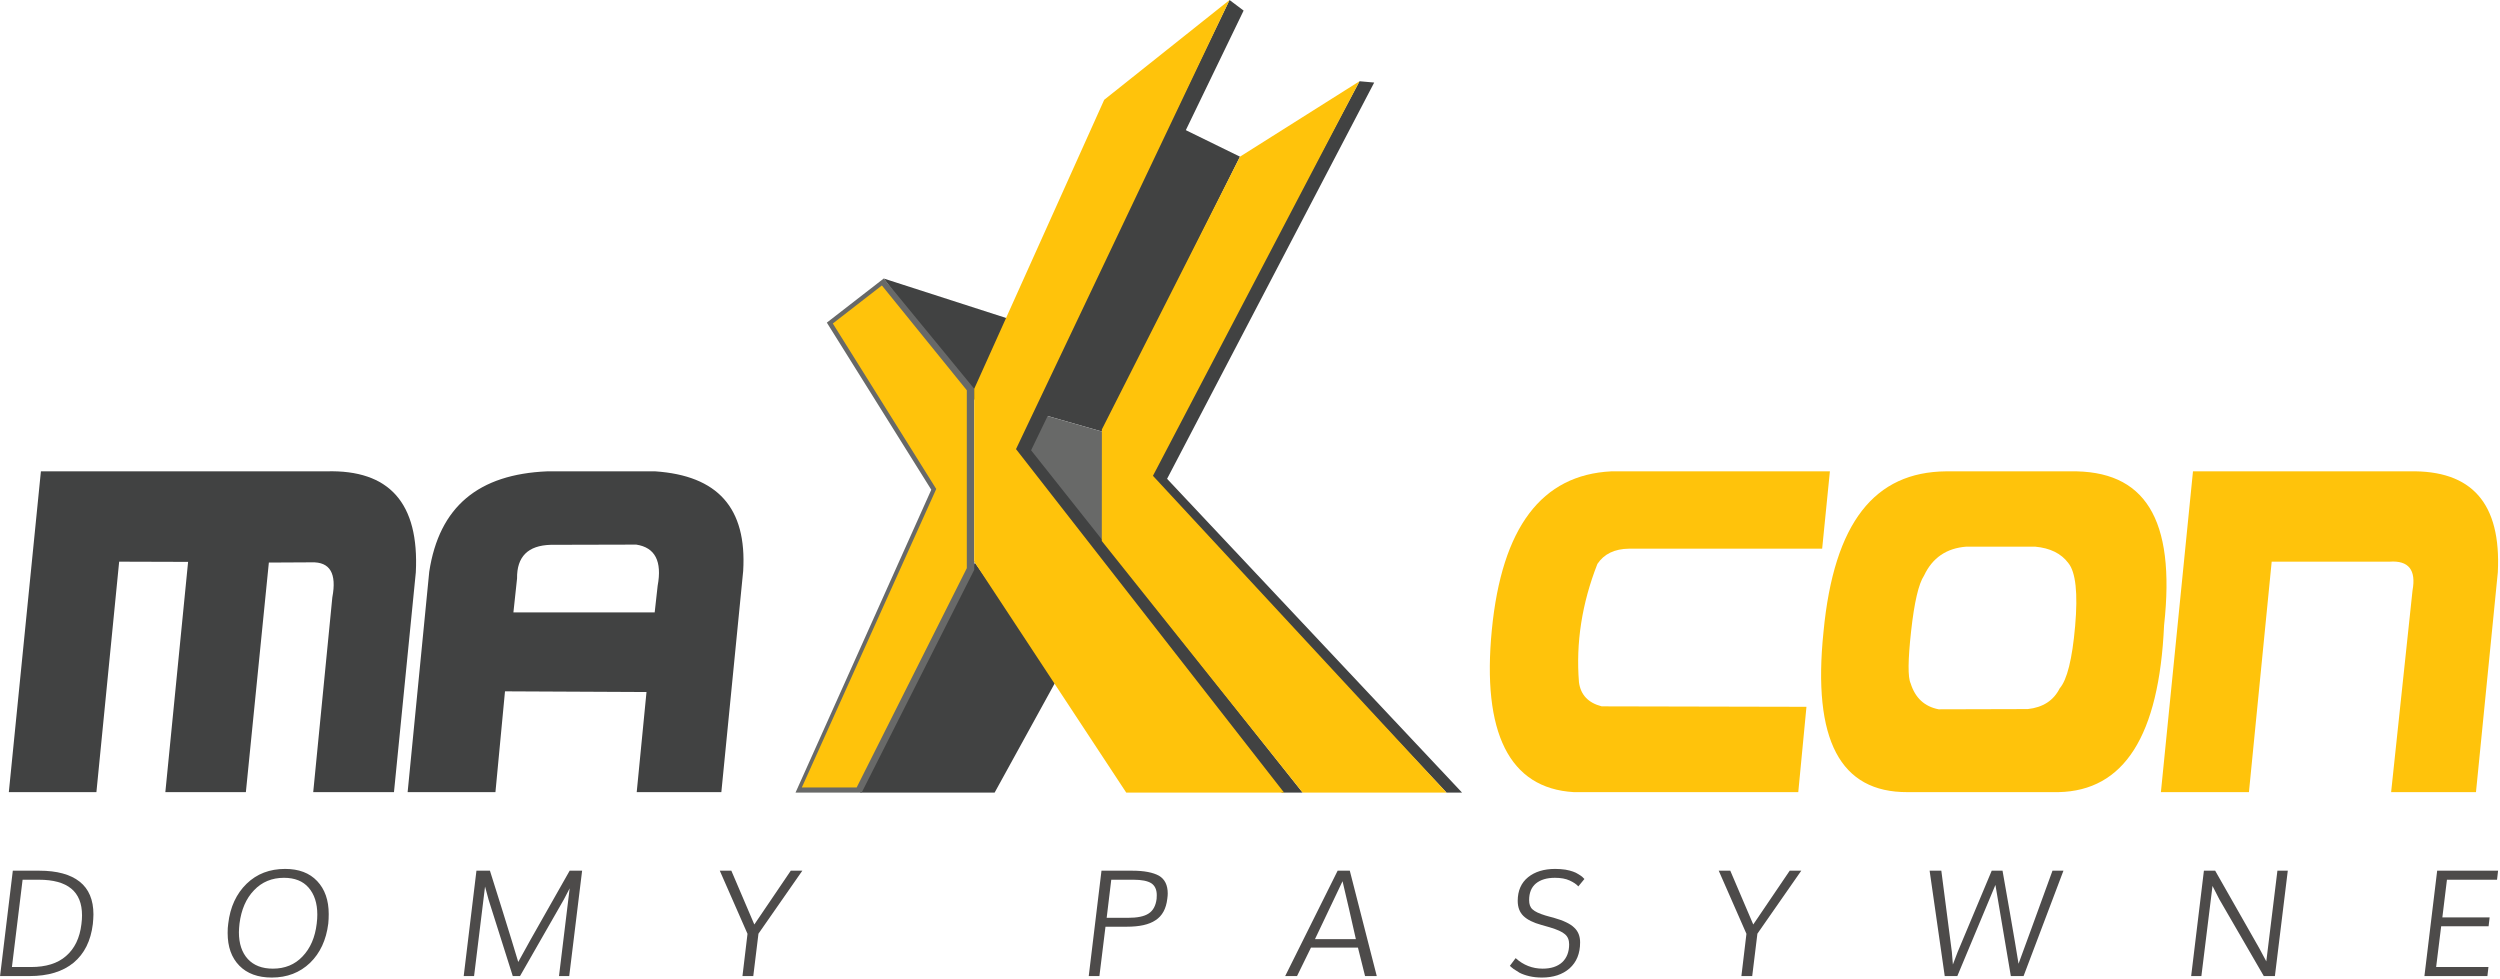
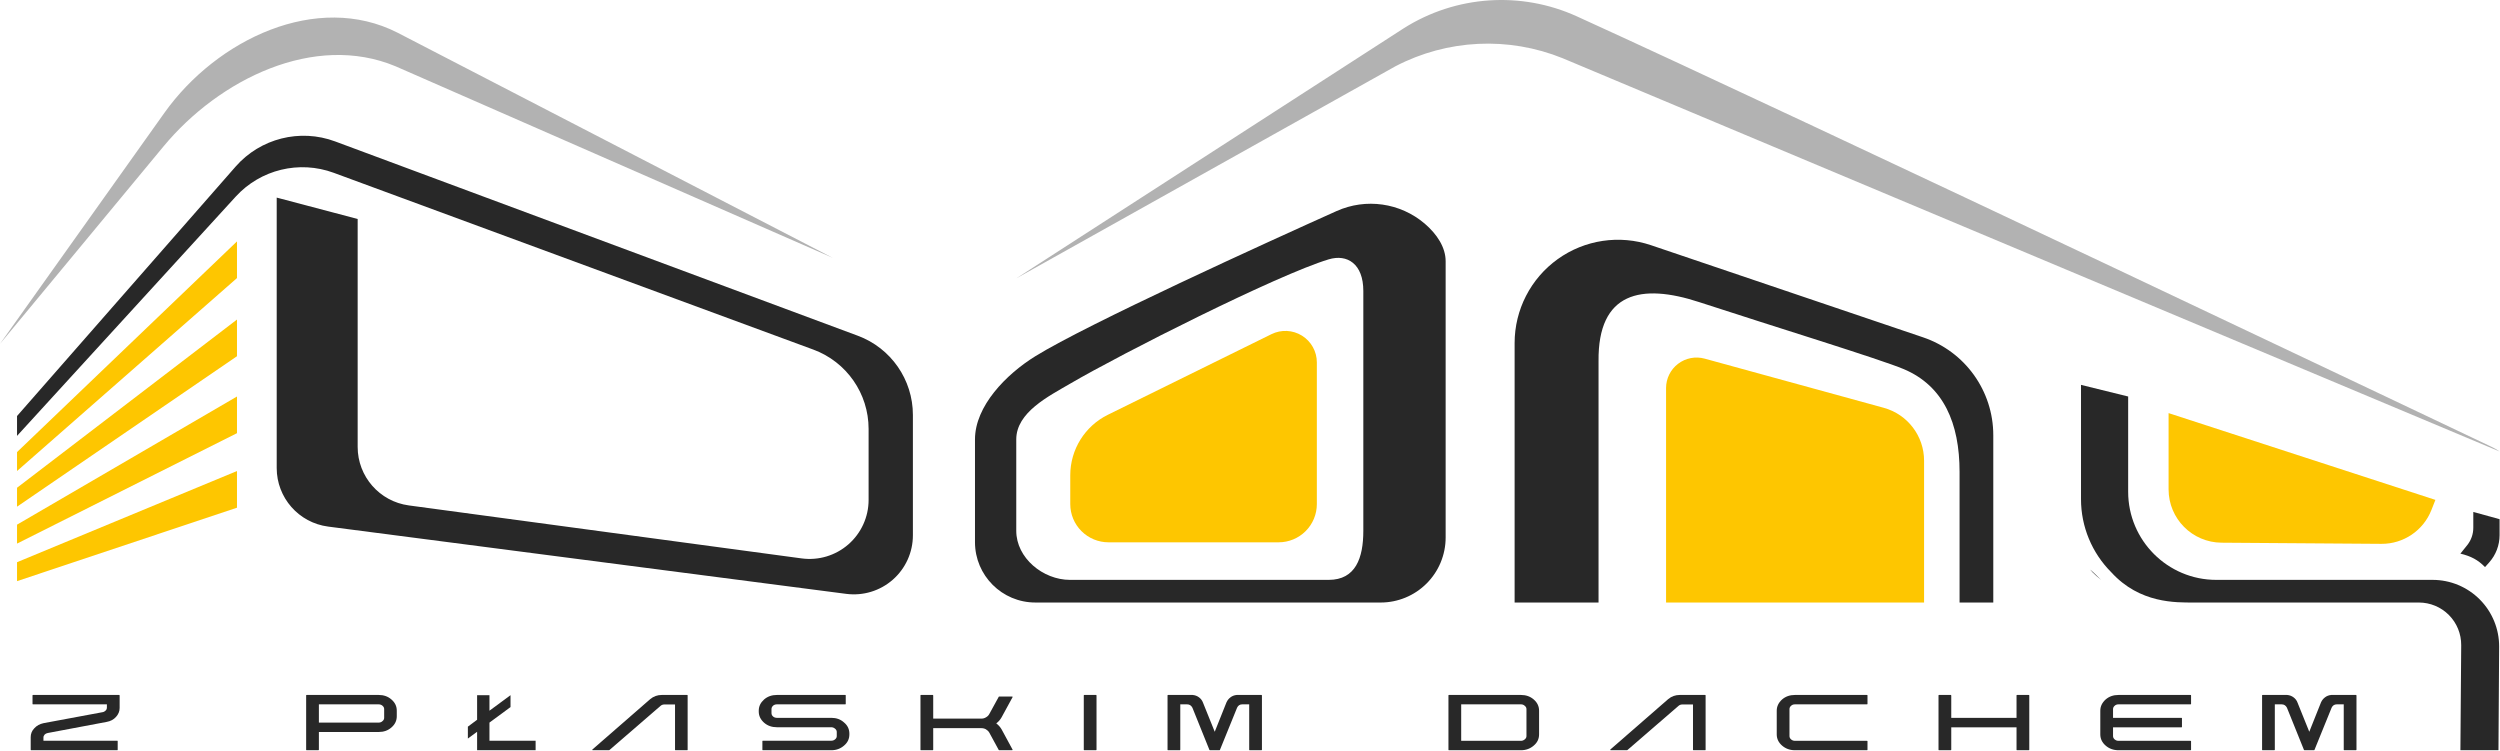
- <svg xmlns="http://www.w3.org/2000/svg" width="100%" height="100%" viewBox="0 0 1122 439" version="1.1" xml:space="preserve" style="fill-rule:evenodd;clip-rule:evenodd;stroke-linejoin:round;stroke-miterlimit:2;">
-   <g transform="matrix(4.16667,0,0,4.16667,610.151,355.729)">
-     <path d="M0,-76.625l1.582,0.142l-22.31,42.682l31.775,33.801l-1.672,0l-32.04,-34.087l22.665,-42.538Z" style="fill:#414242;fill-rule:nonzero;" />
+ <svg xmlns="http://www.w3.org/2000/svg" width="100%" height="100%" viewBox="0 0 2702 811" version="1.1" xml:space="preserve" style="fill-rule:evenodd;clip-rule:evenodd;stroke-linejoin:round;stroke-miterlimit:2;">
+   <g transform="matrix(-0.65609,0,0,0.718505,2742.48,-756.777)">
+     <path d="M2010.75,1811.54C2010.75,1826.78 2017.38,1841.41 2029.19,1852.19C2040.99,1862.97 2057.01,1869.03 2073.7,1869.03L2353.99,1869.03C2370.69,1869.03 2386.7,1862.97 2398.51,1852.19C2410.32,1841.41 2416.95,1826.78 2416.95,1811.54L2416.95,1768.13C2416.95,1729.51 2392.93,1694.25 2355,1677.19C2282.64,1644.62 2162.98,1590.78 2085.52,1555.93C2069.45,1548.69 2050.42,1549.55 2035.21,1558.19C2020,1566.84 2010.75,1582.04 2010.75,1598.4L2010.75,1811.54Z" style="fill:#fec600;" />
  </g>
-   <g transform="matrix(3.74212,1.83239,1.83239,-3.74212,559.442,73.1741)">
-     <path d="M-7.616,0.306l6.681,0l-0.275,-33.12l-6.271,-1.121l-0.135,34.241Z" style="fill:#414242;fill-rule:nonzero;" />
+   <g transform="matrix(0.530396,0,0,0.530396,-173.704,-351.039)">
+     <path d="M891.345,1064.5L891.345,1615.57C891.345,1676.02 936.205,1727.08 996.153,1734.87C1229.58,1765.18 1792.08,1838.23 2051.94,1871.98C2086.26,1876.43 2120.83,1865.9 2146.83,1843.06C2172.83,1820.22 2187.73,1787.28 2187.73,1752.68L2187.73,1507.43C2187.73,1435.46 2142.98,1371.07 2075.52,1346C1832.52,1255.66 1259.5,1042.62 1010.42,950.027C938.728,923.375 858.028,943.78 807.622,1001.3C658.459,1171.52 362.206,1509.6 362.206,1509.6L362.206,1550.06C362.206,1550.06 658.69,1225.68 807.796,1062.54C858.32,1007.26 937.274,988.055 1007.54,1013.96C1239.23,1099.36 1756.05,1289.87 1984.81,1374.2C2052.5,1399.15 2097.47,1463.65 2097.47,1535.79L2097.47,1680.51C2097.47,1715.22 2082.47,1748.24 2056.34,1771.08C2030.21,1793.93 1995.48,1804.37 1961.08,1799.73C1750.28,1771.29 1349.89,1717.28 1160.53,1691.74C1100.85,1683.69 1056.31,1632.74 1056.31,1572.52C1056.31,1407.93 1056.31,1108.08 1056.31,1108.08L891.345,1064.5Z" style="fill:#282828;" />
  </g>
-   <g transform="matrix(4.00635,1.14467,1.14467,-4.00635,477.808,185.102)">
-     <path d="M-1.882,-0.876l6.37,-0l3.752,-11.994l-11.11,7.942l0.988,4.052Z" style="fill:#686968;fill-rule:nonzero;" />
+   <g transform="matrix(1,0,0,1,-343.798,-1238.41)">
+     <path d="M1906.25,1520.83C1906.25,1505.8 1897.01,1491.58 1883.63,1480.11C1857.17,1457.57 1820.11,1452.28 1788.4,1466.52C1714.21,1499.83 1519.06,1588.58 1462.79,1623.41C1431.31,1642.89 1397.56,1677.28 1397.56,1713.28L1397.56,1824.38C1397.56,1860.38 1426.79,1889.61 1462.79,1889.61C1462.79,1889.61 1710.95,1889.62 1835.99,1889.62C1854.62,1889.62 1872.5,1882.22 1885.67,1869.04C1898.85,1855.87 1906.25,1838 1906.25,1819.36L1906.25,1520.83ZM1817.28,1552.84C1817.28,1523.6 1799.92,1512.66 1779.81,1518.73C1724.38,1535.45 1555.68,1620.74 1500.26,1653.17C1477.21,1666.66 1442.18,1684.04 1442.18,1713.28L1442.18,1812.15C1442.18,1841.4 1471.02,1865.14 1500.26,1865.14L1779.81,1865.14C1809.05,1865.14 1817.28,1841.4 1817.28,1812.15L1817.28,1552.84Z" style="fill:#282828;" />
  </g>
-   <g transform="matrix(4.16667,0,0,4.16667,551.817,355.729)">
-     <path d="M0,-85.375l1.516,1.141l-22.891,47.359l29.25,36.875l-2.25,-0l-29.125,-36.75l23.5,-48.625Z" style="fill:#414242;fill-rule:nonzero;" />
+   <g transform="matrix(0.530396,0,0,0.530396,-173.704,-351.039)">
+     <path d="M362.206,1583.07L810.418,1153.77L810.418,1228.49L362.206,1621.65L362.206,1583.07Z" style="fill:#fec600;" />
  </g>
-   <g transform="matrix(-1.86108,3.72794,3.72794,1.86108,473.447,333.989)">
-     <path d="M-14.053,-16.446l28.095,0l-6.472,12.965l-13.944,0.556l-7.331,-13.631" style="fill:#414242;fill-rule:nonzero;" />
+   <g transform="matrix(0.530396,0,0,0.530396,-173.704,-312.495)">
+     <path d="M362.206,1583.07L810.418,1240.32L810.418,1315.04L362.206,1621.65L362.206,1583.07Z" style="fill:#fec600;" />
  </g>
-   <g transform="matrix(4.16667,0,0,4.16667,396.609,180.837)">
-     <path d="M0,-13.401l10.048,13.401l3.521,-9.027l-13.569,-4.374Z" style="fill:#414242;fill-rule:nonzero;" />
+   <g transform="matrix(0.530396,0,0,0.530396,-173.704,-272.599)">
+     <path d="M362.206,1583.07L810.418,1321.91L810.418,1396.64L362.206,1621.65L362.206,1583.07Z" style="fill:#fec600;" />
  </g>
-   <g transform="matrix(4.16667,0,0,4.16667,371.088,335.938)">
-     <path d="M0,-45.875l6.125,-4.75l9.75,11.875l0,19.5l-12.125,24l-7.125,0l14.625,-32.625l-11.25,-18Z" style="fill:#686968;fill-rule:nonzero;" />
+   <g transform="matrix(0.530396,0,0,0.530396,-173.704,-232.026)">
+     <path d="M362.206,1583.07L810.418,1397.27L810.418,1471.99L362.206,1621.65L362.206,1583.07Z" style="fill:#fec600;" />
  </g>
-   <g transform="matrix(4.16667,0,0,4.16667,3.96167,210.722)">
-     <path d="M0,34.748l3.455,-34.552l30.753,0c6.795,-0.196 10.005,3.43 9.63,10.879l-2.353,23.673l-8.698,0l2.058,-20.978c0.49,-2.58 -0.254,-3.837 -2.23,-3.773l-4.607,0.025l-2.475,24.726l-8.674,0l2.45,-24.8l-7.425,-0.023l-2.45,24.823l-9.434,0Z" style="fill:#414242;fill-rule:nonzero;" />
+   <g transform="matrix(1,0,0,1,-287.936,-1238.41)">
+     <path d="M2015.64,1889.61L1924.93,1889.61L1924.93,1609.21C1924.93,1573.22 1942.28,1539.44 1971.52,1518.47C2000.77,1497.5 2038.33,1491.9 2072.42,1503.45C2168.34,1535.93 2289.47,1576.95 2366.43,1603.01C2411.77,1618.37 2442.28,1660.91 2442.28,1708.78L2442.28,1889.61L2405.83,1889.61L2405.83,1748.39C2405.83,1695.84 2388.62,1655.62 2345.65,1637.41C2320.28,1626.66 2202.06,1590.37 2124.32,1564.9C2061.89,1544.45 2014.87,1554.04 2015.64,1628.7L2015.64,1889.61Z" style="fill:#282828;" />
  </g>
-   <g transform="matrix(4.16667,0,0,4.16667,232.054,307.415)">
-     <path d="M0,-11.469l-0.392,3.65l15.217,-0l0.319,-2.867c0.49,-2.644 -0.278,-4.123 -2.304,-4.433l-9.213,0.023c-2.451,0.066 -3.66,1.275 -3.627,3.627m-11.786,23.011l2.328,-23.745c1.078,-7.026 5.317,-10.497 12.717,-10.808l11.615,0c6.73,0.458 9.891,3.921 9.483,10.733l-2.352,23.82l-9.116,0l1.054,-10.782l-15.242,-0.075l-1.029,10.857l-9.458,0Z" style="fill:#414242;fill-rule:nonzero;" />
+   <g transform="matrix(1,0,0,-1,295.079,2279.9)">
+     <path d="M2334.11,1653.17C2353.25,1653.17 2371.61,1645.53 2385.1,1631.95C2398.6,1618.36 2406.12,1599.96 2405.99,1580.81C2405.65,1529.26 2405.26,1469.05 2405.26,1469.05L2364.13,1469.05C2364.13,1469.05 2364.63,1535.44 2364.99,1582.6C2365.08,1594.79 2360.3,1606.52 2351.71,1615.17C2343.12,1623.83 2331.43,1628.69 2319.24,1628.69C2237.53,1628.69 2075.8,1628.7 2075.8,1628.7C2056.71,1628.7 2017.59,1627.54 1986.78,1661.4C1965.84,1682.34 1954.07,1710.75 1954.07,1740.36L1954.07,1863.93L2005.04,1851.36L2005.04,1748.39C2005.04,1695.84 2047.71,1653.17 2100.27,1653.17L2334.11,1653.17Z" style="fill:#282828;" />
  </g>
-   <g transform="matrix(1.33029,0,0,1.33029,-99.2809,-296.672)">
-     <g transform="matrix(50,0,0,50,71.6036,552.308)">
-       <path d="M0.141,-0.061l0.129,0c0.1,0 0.179,-0.024 0.236,-0.074c0.058,-0.05 0.093,-0.122 0.104,-0.216c0.003,-0.022 0.004,-0.041 0.004,-0.059c0,-0.16 -0.097,-0.24 -0.291,-0.24l-0.11,-0l-0.072,0.589Zm-0.08,0.061l0.086,-0.711l0.179,0c0.119,0 0.21,0.025 0.272,0.074c0.062,0.049 0.093,0.123 0.093,0.221c-0,0.02 -0.002,0.042 -0.004,0.065c-0.014,0.114 -0.057,0.2 -0.13,0.261c-0.073,0.06 -0.172,0.09 -0.297,0.09l-0.199,-0Z" style="fill:#4d4b4a;fill-rule:nonzero;" />
+   <g transform="matrix(1,0,0,1,-343.798,-1238.41)">
+     <path d="M3045.34,1799.54L3045.34,1816.82C3045.34,1827.67 3041.35,1838.14 3034.13,1846.25C3031.59,1849.1 3029.62,1851.32 3029.62,1851.32C3021.94,1843.47 3014.48,1839.56 3003.01,1836.77C3003.01,1836.77 3006.73,1832.14 3010.32,1827.66C3014.61,1822.32 3016.94,1815.68 3016.94,1808.84C3016.94,1801.02 3016.94,1791.72 3016.94,1791.72L3045.34,1799.54Z" style="fill:#282828;" />
+   </g>
+   <g transform="matrix(1,0,0,-1,274.818,2279.9)">
+     <path d="M1986.78,1661.4C1988.25,1659.94 1989.75,1658.51 1991.29,1657.14C1992.83,1655.77 1994.41,1654.44 1996.02,1653.17C1996.02,1653.17 1978.45,1670.56 1986.78,1661.4Z" style="fill:#353535;" />
+   </g>
+   <g transform="matrix(1,0,0,1,-287.936,-1238.41)">
+     <path d="M2088.62,1889.62L2088.62,1657.83C2088.62,1647.54 2093.42,1637.84 2101.6,1631.6C2109.78,1625.36 2120.41,1623.3 2130.33,1626.02C2182.38,1640.31 2270.96,1664.63 2323.87,1679.16C2349.63,1686.23 2367.48,1709.64 2367.48,1736.35C2367.48,1794.93 2367.48,1889.62 2367.48,1889.62L2088.62,1889.62Z" style="fill:#fec600;" />
+   </g>
+   <g transform="matrix(1,0,0,1,-287.936,-1238.41)">
+     <path d="M2631.74,1684.9L2920.12,1778.69C2920.12,1778.69 2918.31,1783.29 2915.81,1789.64C2907.09,1811.84 2885.59,1826.37 2861.74,1826.2C2816.16,1825.87 2740.92,1825.33 2688.97,1824.95C2657.3,1824.72 2631.74,1798.98 2631.74,1767.3L2631.74,1684.9Z" style="fill:#fec600;" />
+   </g>
+   <g transform="matrix(2.81071,0,7.43891e-15,2.44827,-1225.65,-4980.17)">
+     <g transform="matrix(50,0,0,50,447.869,2365.35)">
+       <path d="M0.684,-0.484C0.684,-0.485 0.683,-0.486 0.682,-0.487C0.682,-0.488 0.681,-0.488 0.679,-0.488L0.018,-0.488C0.017,-0.488 0.016,-0.488 0.015,-0.487C0.015,-0.486 0.014,-0.485 0.014,-0.484L0.014,-0.409C0.014,-0.408 0.015,-0.407 0.015,-0.406C0.016,-0.405 0.017,-0.405 0.018,-0.405L0.586,-0.405L0.586,-0.377C0.586,-0.367 0.583,-0.358 0.577,-0.351C0.57,-0.343 0.563,-0.338 0.553,-0.336L0.099,-0.239C0.07,-0.232 0.046,-0.217 0.028,-0.194C0.009,-0.172 0,-0.145 0,-0.116L0,-0.004C0,-0.003 0,-0.002 0.001,-0.001C0.002,-0 0.003,-0 0.004,-0L0.666,-0C0.667,-0 0.667,-0 0.668,-0.001C0.669,-0.002 0.669,-0.003 0.669,-0.004L0.669,-0.08C0.669,-0.081 0.669,-0.082 0.668,-0.083C0.667,-0.084 0.667,-0.084 0.666,-0.084L0.098,-0.084L0.098,-0.112C0.098,-0.122 0.101,-0.13 0.107,-0.138C0.113,-0.145 0.121,-0.15 0.131,-0.152L0.584,-0.25C0.614,-0.256 0.638,-0.271 0.656,-0.294C0.674,-0.317 0.684,-0.343 0.684,-0.373L0.684,-0.484Z" style="fill:#282828;fill-rule:nonzero;" />
    </g>
-     <g transform="matrix(50,0,0,50,148.982,552.308)">
-       <path d="M0.354,-0.05c0.081,0 0.148,-0.027 0.2,-0.082c0.053,-0.055 0.085,-0.129 0.096,-0.222c0.003,-0.023 0.004,-0.043 0.004,-0.061c-0,-0.077 -0.02,-0.137 -0.059,-0.182c-0.038,-0.044 -0.094,-0.066 -0.166,-0.066c-0.081,-0 -0.149,0.028 -0.202,0.084c-0.054,0.056 -0.086,0.131 -0.098,0.225c-0.002,0.021 -0.004,0.041 -0.004,0.058c0,0.077 0.02,0.137 0.06,0.181c0.04,0.043 0.096,0.065 0.169,0.065Zm-0.007,0.06c-0.094,0 -0.167,-0.027 -0.219,-0.08c-0.053,-0.054 -0.079,-0.127 -0.079,-0.221c-0,-0.023 0.001,-0.044 0.004,-0.063c0.013,-0.112 0.055,-0.202 0.124,-0.269c0.069,-0.067 0.156,-0.1 0.26,-0.1c0.092,-0 0.164,0.027 0.216,0.082c0.052,0.055 0.078,0.129 0.078,0.223c0,0.023 -0.001,0.044 -0.003,0.064c-0.014,0.111 -0.055,0.199 -0.123,0.265c-0.069,0.066 -0.155,0.099 -0.258,0.099Z" style="fill:#4d4b4a;fill-rule:nonzero;" />
+     <g transform="matrix(50,0,0,50,553.787,2365.35)">
+       <path d="M0,-0.484C0,-0.485 0,-0.486 0.001,-0.487C0.002,-0.488 0.003,-0.488 0.004,-0.488L0.558,-0.488C0.597,-0.488 0.629,-0.475 0.656,-0.448C0.684,-0.42 0.697,-0.388 0.697,-0.349L0.697,-0.3C0.697,-0.262 0.684,-0.229 0.656,-0.201C0.629,-0.174 0.597,-0.161 0.558,-0.161L0.098,-0.161L0.098,-0.004C0.098,-0.003 0.097,-0.002 0.096,-0.001C0.096,-0 0.095,-0 0.093,-0L0.004,-0C0.003,-0 0.002,-0 0.001,-0.001C0,-0.002 0,-0.003 0,-0.004L0,-0.484ZM0.558,-0.244C0.569,-0.244 0.579,-0.248 0.587,-0.257C0.596,-0.265 0.6,-0.275 0.6,-0.286L0.6,-0.363C0.6,-0.375 0.596,-0.384 0.587,-0.393C0.579,-0.401 0.569,-0.405 0.558,-0.405L0.098,-0.405L0.098,-0.244L0.558,-0.244Z" style="fill:#282828;fill-rule:nonzero;" />
    </g>
-     <g transform="matrix(50,0,0,50,228.02,552.308)">
-       <path d="M0.061,-0l0.086,-0.711l0.091,0c0.006,0.02 0.033,0.107 0.082,0.261c0.048,0.155 0.085,0.273 0.109,0.355c0.044,-0.082 0.111,-0.2 0.199,-0.355c0.088,-0.154 0.137,-0.241 0.148,-0.261l0.084,0l-0.087,0.711l-0.069,-0l0.072,-0.592l-0.039,0.075l-0.296,0.517l-0.049,-0l-0.163,-0.515l-0.024,-0.089l-0.074,0.604l-0.07,-0Z" style="fill:#4d4b4a;fill-rule:nonzero;" />
+     <g transform="matrix(50,0,0,50,615.975,2365.35)">
+       <path d="M0.071,-0.163L-0,-0.103L0,-0.208L0.071,-0.269L0.071,-0.486L0.166,-0.486L0.166,-0.349L0.328,-0.486L0.328,-0.381L0.166,-0.244L0.166,-0.084L0.521,-0.084L0.521,-0L0.071,-0L0.071,-0.163Z" style="fill:#282828;fill-rule:nonzero;" />
    </g>
-     <g transform="matrix(50,0,0,50,314.065,552.308)">
-       <path d="M0.221,-0l0.034,-0.285l-0.187,-0.426l0.078,0l0.155,0.363l0.246,-0.363l0.078,0l-0.296,0.425l-0.035,0.286l-0.073,0Z" style="fill:#4d4b4a;fill-rule:nonzero;" />
+     <g transform="matrix(50,0,0,50,663.782,2365.35)">
+       <path d="M0.446,-0.451C0.472,-0.476 0.502,-0.488 0.535,-0.488L0.73,-0.488C0.731,-0.488 0.732,-0.488 0.733,-0.487C0.734,-0.486 0.734,-0.485 0.734,-0.484L0.734,-0.004C0.734,-0.003 0.734,-0.002 0.733,-0.001C0.732,-0 0.731,-0 0.73,-0L0.641,-0C0.64,-0 0.639,-0 0.638,-0.001C0.637,-0.002 0.637,-0.003 0.637,-0.004L0.637,-0.404L0.555,-0.404C0.544,-0.404 0.534,-0.4 0.526,-0.392L0.132,-0.001C0.131,-0 0.13,-0 0.129,-0L0.005,-0C0.003,-0 0.002,-0.001 0.001,-0.002C0,-0.004 0.001,-0.006 0.002,-0.007L0.446,-0.451Z" style="fill:#282828;fill-rule:nonzero;" />
    </g>
-     <g transform="matrix(50,0,0,50,438.889,552.308)">
-       <path d="M0.061,-0l0.086,-0.711l0.208,0c0.08,0 0.14,0.012 0.18,0.034c0.039,0.023 0.059,0.063 0.059,0.12c-0,0.01 -0.001,0.022 -0.003,0.036c-0.008,0.067 -0.034,0.115 -0.079,0.144c-0.044,0.03 -0.109,0.044 -0.194,0.044l-0.144,0l-0.041,0.333l-0.072,-0Zm0.121,-0.393l0.143,0c0.063,0 0.11,-0.009 0.14,-0.029c0.03,-0.019 0.048,-0.052 0.054,-0.099c0.001,-0.009 0.001,-0.018 0.001,-0.025c0,-0.038 -0.013,-0.065 -0.038,-0.081c-0.025,-0.015 -0.064,-0.023 -0.118,-0.023l-0.151,-0l-0.031,0.257Z" style="fill:#4d4b4a;fill-rule:nonzero;" />
+     <g transform="matrix(50,0,0,50,727.825,2365.35)">
+       <path d="M0.098,-0.363C0.098,-0.375 0.102,-0.384 0.11,-0.393C0.118,-0.401 0.128,-0.405 0.139,-0.405L0.666,-0.405C0.667,-0.405 0.667,-0.405 0.668,-0.406C0.669,-0.407 0.669,-0.408 0.669,-0.409L0.669,-0.484C0.669,-0.485 0.669,-0.486 0.668,-0.487C0.667,-0.488 0.667,-0.488 0.666,-0.488L0.139,-0.488C0.101,-0.488 0.068,-0.475 0.041,-0.448C0.014,-0.42 0,-0.388 0,-0.349L0,-0.342C0,-0.303 0.014,-0.271 0.041,-0.243C0.068,-0.216 0.101,-0.203 0.139,-0.203L0.558,-0.203C0.569,-0.203 0.579,-0.198 0.587,-0.19C0.596,-0.182 0.6,-0.172 0.6,-0.161L0.6,-0.125C0.6,-0.114 0.596,-0.104 0.587,-0.096C0.579,-0.088 0.569,-0.084 0.558,-0.084L0.032,-0.084C0.031,-0.084 0.03,-0.084 0.029,-0.083C0.028,-0.082 0.028,-0.081 0.028,-0.08L0.028,-0.004C0.028,-0.003 0.028,-0.002 0.029,-0.001C0.03,-0 0.031,-0 0.032,-0L0.558,-0C0.597,-0 0.629,-0.014 0.656,-0.041C0.684,-0.068 0.697,-0.101 0.697,-0.14L0.697,-0.146C0.697,-0.185 0.684,-0.218 0.656,-0.245C0.629,-0.273 0.597,-0.286 0.558,-0.286L0.139,-0.286C0.128,-0.286 0.118,-0.29 0.11,-0.298C0.102,-0.306 0.098,-0.316 0.098,-0.328L0.098,-0.363Z" style="fill:#282828;fill-rule:nonzero;" />
    </g>
-     <g transform="matrix(50,0,0,50,509.162,552.308)">
-       <path d="M-0.019,-0l0.354,-0.711l0.082,0l0.182,0.711l-0.079,-0l-0.048,-0.192l-0.317,-0l-0.094,0.192l-0.08,-0Zm0.201,-0.249l0.276,0c-0.031,-0.139 -0.061,-0.269 -0.09,-0.391c-0.042,0.087 -0.104,0.218 -0.186,0.391Z" style="fill:#4d4b4a;fill-rule:nonzero;" />
+     <g transform="matrix(50,0,0,50,790.013,2365.35)">
+       <path d="M0.624,-0.184C0.614,-0.204 0.6,-0.222 0.583,-0.237C0.6,-0.252 0.614,-0.27 0.624,-0.291L0.708,-0.468C0.709,-0.47 0.709,-0.471 0.708,-0.472C0.707,-0.474 0.706,-0.474 0.705,-0.474L0.606,-0.474C0.604,-0.474 0.603,-0.473 0.602,-0.472L0.529,-0.319C0.523,-0.306 0.514,-0.297 0.503,-0.29C0.492,-0.282 0.48,-0.279 0.466,-0.279L0.098,-0.279L0.098,-0.484C0.098,-0.485 0.097,-0.486 0.096,-0.487C0.096,-0.488 0.095,-0.488 0.093,-0.488L0.004,-0.488C0.003,-0.488 0.002,-0.488 0.001,-0.487C0,-0.486 0,-0.485 0,-0.484L0,-0.004C0,-0.003 0,-0.002 0.001,-0.001C0.002,-0 0.003,-0 0.004,-0L0.093,-0C0.095,-0 0.096,-0 0.096,-0.001C0.097,-0.002 0.098,-0.003 0.098,-0.004L0.098,-0.195L0.466,-0.195C0.48,-0.195 0.492,-0.192 0.503,-0.185C0.514,-0.177 0.523,-0.168 0.529,-0.156L0.602,-0.002C0.603,-0.001 0.604,-0 0.606,-0L0.705,-0C0.706,-0 0.707,-0.001 0.708,-0.002C0.709,-0.003 0.709,-0.005 0.708,-0.006L0.624,-0.184Z" style="fill:#282828;fill-rule:nonzero;" />
    </g>
-     <g transform="matrix(50,0,0,50,582.463,552.308)">
-       <path d="M0.431,-0.214c0,-0.029 -0.009,-0.052 -0.028,-0.068c-0.019,-0.017 -0.053,-0.032 -0.103,-0.047c-0.002,-0.001 -0.02,-0.006 -0.056,-0.016c-0.055,-0.015 -0.095,-0.035 -0.121,-0.06c-0.026,-0.025 -0.039,-0.059 -0.039,-0.103c0,-0.068 0.024,-0.122 0.07,-0.159c0.046,-0.037 0.107,-0.056 0.183,-0.056c0.025,-0 0.048,0.002 0.069,0.005c0.021,0.004 0.038,0.008 0.051,0.013c0.013,0.004 0.026,0.011 0.037,0.018c0.012,0.007 0.02,0.013 0.025,0.017c0.004,0.004 0.009,0.009 0.015,0.015l-0.041,0.05c-0.013,-0.015 -0.033,-0.028 -0.059,-0.04c-0.026,-0.012 -0.059,-0.018 -0.099,-0.018c-0.055,-0 -0.097,0.013 -0.128,0.038c-0.031,0.026 -0.046,0.063 -0.046,0.113c-0,0.027 0.007,0.048 0.023,0.062c0.016,0.015 0.044,0.028 0.086,0.041c0.002,0 0.011,0.003 0.028,0.008c0.017,0.005 0.026,0.007 0.027,0.007c0.067,0.019 0.114,0.041 0.14,0.067c0.027,0.025 0.04,0.058 0.04,0.1c-0,0.075 -0.024,0.133 -0.071,0.175c-0.048,0.042 -0.11,0.062 -0.187,0.062c-0.03,0 -0.058,-0.003 -0.084,-0.009c-0.026,-0.006 -0.048,-0.014 -0.066,-0.023c-0.017,-0.01 -0.031,-0.019 -0.041,-0.026c-0.009,-0.007 -0.018,-0.014 -0.025,-0.021l0.039,-0.052c0.052,0.047 0.113,0.071 0.182,0.071c0.056,0 0.1,-0.014 0.132,-0.043c0.031,-0.029 0.047,-0.07 0.047,-0.121Z" style="fill:#4d4b4a;fill-rule:nonzero;" />
+     <g transform="matrix(50,0,0,50,852.81,2365.35)">
+       <path d="M0.098,-0.484C0.098,-0.485 0.097,-0.486 0.096,-0.487C0.096,-0.488 0.095,-0.488 0.093,-0.488L0.004,-0.488C0.003,-0.488 0.002,-0.488 0.001,-0.487C0,-0.486 0,-0.485 0,-0.484L0,-0.004C0,-0.003 0,-0.002 0.001,-0.001C0.002,-0 0.003,-0 0.004,-0L0.093,-0C0.095,-0 0.096,-0 0.096,-0.001C0.097,-0.002 0.098,-0.003 0.098,-0.004L0.098,-0.484Z" style="fill:#282828;fill-rule:nonzero;" />
    </g>
-     <g transform="matrix(50,0,0,50,651.076,552.308)">
-       <path d="M0.221,-0l0.034,-0.285l-0.187,-0.426l0.078,0l0.155,0.363l0.246,-0.363l0.078,0l-0.296,0.425l-0.035,0.286l-0.073,0Z" style="fill:#4d4b4a;fill-rule:nonzero;" />
+     <g transform="matrix(50,0,0,50,885.017,2365.35)">
+       <path d="M0.726,-0.484C0.726,-0.485 0.725,-0.486 0.724,-0.487C0.724,-0.488 0.722,-0.488 0.721,-0.488L0.542,-0.488C0.539,-0.488 0.535,-0.488 0.532,-0.488C0.514,-0.486 0.497,-0.479 0.484,-0.467C0.47,-0.455 0.46,-0.44 0.453,-0.422L0.363,-0.163L0.272,-0.422C0.266,-0.44 0.256,-0.455 0.242,-0.467C0.228,-0.479 0.212,-0.486 0.193,-0.488C0.19,-0.488 0.187,-0.488 0.184,-0.488L0.004,-0.488C0.003,-0.488 0.002,-0.488 0.001,-0.487C0,-0.486 0,-0.485 0,-0.484L0,-0.004C0,-0.003 0,-0.002 0.001,-0.001C0.002,-0 0.003,-0 0.004,-0L0.093,-0C0.095,-0 0.096,-0 0.096,-0.001C0.097,-0.002 0.098,-0.003 0.098,-0.004L0.098,-0.405L0.151,-0.405C0.169,-0.405 0.182,-0.395 0.191,-0.376L0.322,-0.003C0.323,-0.001 0.325,-0 0.326,-0L0.399,-0C0.401,-0 0.402,-0.001 0.403,-0.003L0.535,-0.376C0.543,-0.395 0.556,-0.405 0.574,-0.405L0.628,-0.405L0.628,-0.004C0.628,-0.003 0.628,-0.002 0.629,-0.001C0.63,-0 0.631,-0 0.632,-0L0.721,-0C0.722,-0 0.724,-0 0.724,-0.001C0.725,-0.002 0.726,-0.003 0.726,-0.004L0.726,-0.484Z" style="fill:#282828;fill-rule:nonzero;" />
    </g>
-     <g transform="matrix(50,0,0,50,721.276,552.308)">
-       <path d="M0.189,-0l-0.102,-0.711l0.079,0l0.071,0.548l0.007,0.085l0.032,-0.084l0.23,-0.549l0.073,0c0.007,0.042 0.024,0.137 0.05,0.285c0.026,0.148 0.045,0.262 0.058,0.343c0.038,-0.102 0.114,-0.312 0.229,-0.628l0.074,0l-0.269,0.711l-0.086,-0l-0.104,-0.615l-0.257,0.615l-0.085,-0Z" style="fill:#4d4b4a;fill-rule:nonzero;" />
+     <g transform="matrix(50,0,0,50,993.035,2365.35)">
+       <path d="M0.558,-0.488C0.596,-0.488 0.629,-0.475 0.656,-0.448C0.684,-0.42 0.697,-0.387 0.697,-0.349L0.697,-0.14C0.697,-0.101 0.684,-0.068 0.656,-0.041C0.629,-0.014 0.596,-0 0.558,-0L0.004,-0C0.003,-0 0.002,-0 0.001,-0.001C0,-0.002 0,-0.003 0,-0.004L0,-0.484C0,-0.485 0,-0.486 0.001,-0.487C0.002,-0.488 0.003,-0.488 0.004,-0.488L0.558,-0.488ZM0.6,-0.363C0.6,-0.374 0.596,-0.384 0.587,-0.392C0.579,-0.401 0.569,-0.405 0.558,-0.405L0.098,-0.405L0.098,-0.083L0.558,-0.083C0.569,-0.083 0.579,-0.088 0.587,-0.096C0.596,-0.104 0.6,-0.114 0.6,-0.125L0.6,-0.363Z" style="fill:#282828;fill-rule:nonzero;" />
    </g>
-     <g transform="matrix(50,0,0,50,810.813,552.308)">
-       <path d="M0.061,-0l0.086,-0.711l0.076,0l0.298,0.524l0.047,0.088l0.075,-0.612l0.07,0l-0.087,0.711l-0.075,-0l-0.3,-0.518l-0.046,-0.09l-0.075,0.608l-0.069,-0Z" style="fill:#4d4b4a;fill-rule:nonzero;" />
+     <g transform="matrix(50,0,0,50,1055.22,2365.35)">
+       <path d="M0.446,-0.451C0.472,-0.476 0.502,-0.488 0.535,-0.488L0.73,-0.488C0.731,-0.488 0.732,-0.488 0.733,-0.487C0.734,-0.486 0.734,-0.485 0.734,-0.484L0.734,-0.004C0.734,-0.003 0.734,-0.002 0.733,-0.001C0.732,-0 0.731,-0 0.73,-0L0.641,-0C0.64,-0 0.639,-0 0.638,-0.001C0.637,-0.002 0.637,-0.003 0.637,-0.004L0.637,-0.404L0.555,-0.404C0.544,-0.404 0.534,-0.4 0.526,-0.392L0.132,-0.001C0.131,-0 0.13,-0 0.129,-0L0.005,-0C0.003,-0 0.002,-0.001 0.001,-0.002C0,-0.004 0.001,-0.006 0.002,-0.007L0.446,-0.451Z" style="fill:#282828;fill-rule:nonzero;" />
    </g>
-     <g transform="matrix(50,0,0,50,889.509,552.308)">
-       <path d="M0.061,-0l0.086,-0.711l0.411,0l-0.007,0.061l-0.338,-0l-0.031,0.254l0.319,-0l-0.007,0.06l-0.32,0l-0.034,0.275l0.353,0l-0.007,0.061l-0.425,-0Z" style="fill:#4d4b4a;fill-rule:nonzero;" />
+     <g transform="matrix(50,0,0,50,1119.27,2365.35)">
+       <path d="M0.14,-0.083C0.128,-0.083 0.118,-0.088 0.11,-0.096C0.102,-0.104 0.098,-0.114 0.098,-0.125L0.098,-0.363C0.098,-0.374 0.102,-0.384 0.11,-0.392C0.118,-0.401 0.128,-0.405 0.14,-0.405L0.693,-0.405C0.695,-0.405 0.696,-0.405 0.697,-0.406C0.697,-0.407 0.698,-0.408 0.698,-0.409L0.698,-0.484C0.698,-0.485 0.697,-0.486 0.697,-0.487C0.696,-0.488 0.695,-0.488 0.693,-0.488L0.14,-0.488C0.101,-0.488 0.068,-0.475 0.041,-0.448C0.014,-0.42 0,-0.387 0,-0.349L0,-0.14C0,-0.101 0.014,-0.068 0.041,-0.041C0.068,-0.014 0.101,-0 0.14,-0L0.693,-0C0.695,-0 0.696,-0 0.697,-0.001C0.697,-0.002 0.698,-0.003 0.698,-0.004L0.698,-0.08C0.698,-0.081 0.697,-0.081 0.697,-0.082C0.696,-0.083 0.695,-0.083 0.693,-0.083L0.14,-0.083Z" style="fill:#282828;fill-rule:nonzero;" />
+     </g>
+     <g transform="matrix(50,0,0,50,1181.48,2365.35)">
+       <path d="M0.698,-0.484C0.698,-0.485 0.697,-0.486 0.697,-0.487C0.696,-0.488 0.695,-0.488 0.693,-0.488L0.604,-0.488C0.603,-0.488 0.602,-0.488 0.601,-0.487C0.601,-0.486 0.6,-0.485 0.6,-0.484L0.6,-0.286L0.098,-0.286L0.098,-0.484C0.098,-0.485 0.097,-0.486 0.096,-0.487C0.096,-0.488 0.095,-0.488 0.094,-0.488L0.004,-0.488C0.003,-0.488 0.002,-0.488 0.001,-0.487C0,-0.486 0,-0.485 0,-0.484L0,-0.004C0,-0.003 0,-0.002 0.001,-0.001C0.002,-0 0.003,-0 0.004,-0L0.094,-0C0.095,-0 0.096,-0 0.096,-0.001C0.097,-0.002 0.098,-0.003 0.098,-0.004L0.098,-0.202L0.6,-0.202L0.6,-0.004C0.6,-0.003 0.601,-0.002 0.601,-0.001C0.602,-0 0.603,-0 0.604,-0L0.693,-0C0.695,-0 0.696,-0 0.697,-0.001C0.697,-0.002 0.698,-0.003 0.698,-0.004L0.698,-0.484Z" style="fill:#282828;fill-rule:nonzero;" />
+     </g>
+     <g transform="matrix(50,0,0,50,1243.69,2365.35)">
+       <path d="M0.098,-0.363C0.098,-0.374 0.102,-0.384 0.11,-0.392C0.118,-0.401 0.128,-0.405 0.14,-0.405L0.693,-0.405C0.695,-0.405 0.696,-0.405 0.697,-0.406C0.697,-0.407 0.698,-0.408 0.698,-0.409L0.698,-0.484C0.698,-0.485 0.697,-0.486 0.697,-0.487C0.696,-0.488 0.695,-0.488 0.693,-0.488L0.14,-0.488C0.101,-0.488 0.068,-0.475 0.041,-0.448C0.014,-0.42 0,-0.387 0,-0.349L0,-0.14C0,-0.101 0.014,-0.068 0.041,-0.041C0.068,-0.014 0.101,-0 0.14,-0L0.693,-0C0.695,-0 0.696,-0 0.697,-0.001C0.697,-0.002 0.698,-0.003 0.698,-0.004L0.698,-0.08C0.698,-0.081 0.697,-0.081 0.697,-0.082C0.696,-0.083 0.695,-0.083 0.693,-0.083L0.14,-0.083C0.128,-0.083 0.118,-0.088 0.11,-0.096C0.102,-0.104 0.098,-0.114 0.098,-0.125L0.098,-0.202L0.624,-0.202C0.625,-0.202 0.626,-0.203 0.627,-0.203C0.628,-0.204 0.628,-0.205 0.628,-0.207L0.628,-0.282C0.628,-0.283 0.628,-0.284 0.627,-0.285C0.626,-0.286 0.625,-0.286 0.624,-0.286L0.098,-0.286L0.098,-0.363Z" style="fill:#282828;fill-rule:nonzero;" />
+     </g>
+     <g transform="matrix(50,0,0,50,1305.9,2365.35)">
+       <path d="M0.726,-0.484C0.726,-0.485 0.725,-0.486 0.724,-0.487C0.724,-0.488 0.722,-0.488 0.721,-0.488L0.542,-0.488C0.539,-0.488 0.535,-0.488 0.532,-0.488C0.514,-0.486 0.497,-0.479 0.484,-0.467C0.47,-0.455 0.46,-0.44 0.453,-0.422L0.363,-0.163L0.272,-0.422C0.266,-0.44 0.256,-0.455 0.242,-0.467C0.228,-0.479 0.212,-0.486 0.193,-0.488C0.19,-0.488 0.187,-0.488 0.184,-0.488L0.004,-0.488C0.003,-0.488 0.002,-0.488 0.001,-0.487C0,-0.486 0,-0.485 0,-0.484L0,-0.004C0,-0.003 0,-0.002 0.001,-0.001C0.002,-0 0.003,-0 0.004,-0L0.093,-0C0.095,-0 0.096,-0 0.096,-0.001C0.097,-0.002 0.098,-0.003 0.098,-0.004L0.098,-0.405L0.151,-0.405C0.169,-0.405 0.182,-0.395 0.191,-0.376L0.322,-0.003C0.323,-0.001 0.325,-0 0.326,-0L0.399,-0C0.401,-0 0.402,-0.001 0.403,-0.003L0.535,-0.376C0.543,-0.395 0.556,-0.405 0.574,-0.405L0.628,-0.405L0.628,-0.004C0.628,-0.003 0.628,-0.002 0.629,-0.001C0.63,-0 0.631,-0 0.632,-0L0.721,-0C0.722,-0 0.724,-0 0.724,-0.001C0.725,-0.002 0.726,-0.003 0.726,-0.004L0.726,-0.484Z" style="fill:#282828;fill-rule:nonzero;" />
    </g>
  </g>
-   <g transform="matrix(4.16667,0,0,4.16667,-29.9533,-85.4146)">
-     <g transform="matrix(1,0,0,1,140.75,97.7495)">
-       <path d="M0,-60.375l12.875,-8.125l-22.25,42.5l31.625,34.125l-15.5,0l-21.634,-27.101l0.009,-12.024l14.875,-29.375Z" style="fill:#ffc30b;fill-rule:nonzero;" />
-     </g>
-     <g transform="matrix(1,0,0,1,93.5557,51.2469)">
-       <path d="M0,54.07l14.477,-32.149l-11.139,-17.824l5.284,-4.097l9.148,11.29l0,19.163l-11.863,23.617l-5.907,0Z" style="fill:#ffc30b;fill-rule:nonzero;" />
-     </g>
-     <g transform="matrix(1,0,0,1,139.625,105.874)">
-       <path d="M0,-85.375l-23,48.375l28.875,37l-17,0l-16.375,-24.875l0,-18.625l14,-31.125l13.5,-10.75Z" style="fill:#ffc30b;fill-rule:nonzero;" />
-     </g>
-     <g transform="matrix(1,0,0,1,200.884,71.2688)">
-       <path d="M0,34.552l-24.186,0c-6.959,-0.408 -9.899,-6.429 -8.821,-17.474c1.078,-11.043 5.366,-16.702 12.864,-17.078l23.549,0l-0.833,8.33l-20.804,0c-1.552,0.018 -2.688,0.565 -3.406,1.643c-1.667,4.248 -2.328,8.494 -1.985,12.742c0.18,1.356 0.996,2.223 2.45,2.598l22.054,0.049l-0.882,9.19Z" style="fill:#ffc30b;fill-rule:nonzero;" />
-     </g>
-     <g transform="matrix(1,0,0,1,213.038,88.494)">
-       <path d="M0,-0.012c-0.344,3.113 -0.36,4.988 -0.05,5.625c0.49,1.568 1.495,2.498 3.015,2.793l9.605,-0.025c1.633,-0.178 2.778,-0.922 3.431,-2.229c0.8,-0.916 1.355,-3.148 1.666,-6.703c0.311,-3.553 0.065,-5.818 -0.735,-6.799c-0.768,-1.029 -1.96,-1.617 -3.578,-1.764l-7.4,0c-2.141,0.163 -3.659,1.2 -4.558,3.112c-0.587,0.883 -1.053,2.879 -1.396,5.99m15.878,17.339l-16.271,0c-7.237,0.033 -10.251,-5.597 -9.042,-17.277c1.127,-11.81 5.53,-17.21 13.208,-17.275l13.355,0c8.02,-0.147 11.394,5.039 10.12,16.59c-0.539,11.957 -4.329,17.815 -11.37,17.962" style="fill:#ffc30b;fill-rule:nonzero;" />
-     </g>
-     <g transform="matrix(1,0,0,1,239.944,71.1218)">
-       <path d="M0,34.699l3.455,-34.552l23.303,0c6.73,-0.147 9.908,3.43 9.532,10.879l-2.352,23.673l-9.14,0l2.303,-21.712c0.408,-2.221 -0.416,-3.26 -2.475,-3.111l-12.693,0l-2.451,24.823l-9.482,0Z" style="fill:#ffc30b;fill-rule:nonzero;" />
-     </g>
+   <g transform="matrix(1,0,0,1,-343.798,-1085.3)">
+     <path d="M1442.18,1386.17L1861.07,1115.8C1917.28,1080.29 1987.59,1075.48 2048.11,1103C2289.83,1212.93 3036.29,1568.05 3036.29,1568.05C3039.53,1569.52 3042.55,1571.28 3045.34,1573.28L2032.84,1148.28C1974.19,1124.49 1908.05,1127.65 1851.95,1156.95L1442.18,1386.17ZM343.798,1456.94L521.393,1207.39C578.112,1127.69 686.462,1076.24 773.598,1120.69L1243.9,1364.01L771.328,1156.95C683.797,1120.39 580.859,1170.68 520.356,1243.74L343.798,1456.94Z" style="fill:#b2b2b2;" />
  </g>
</svg>
